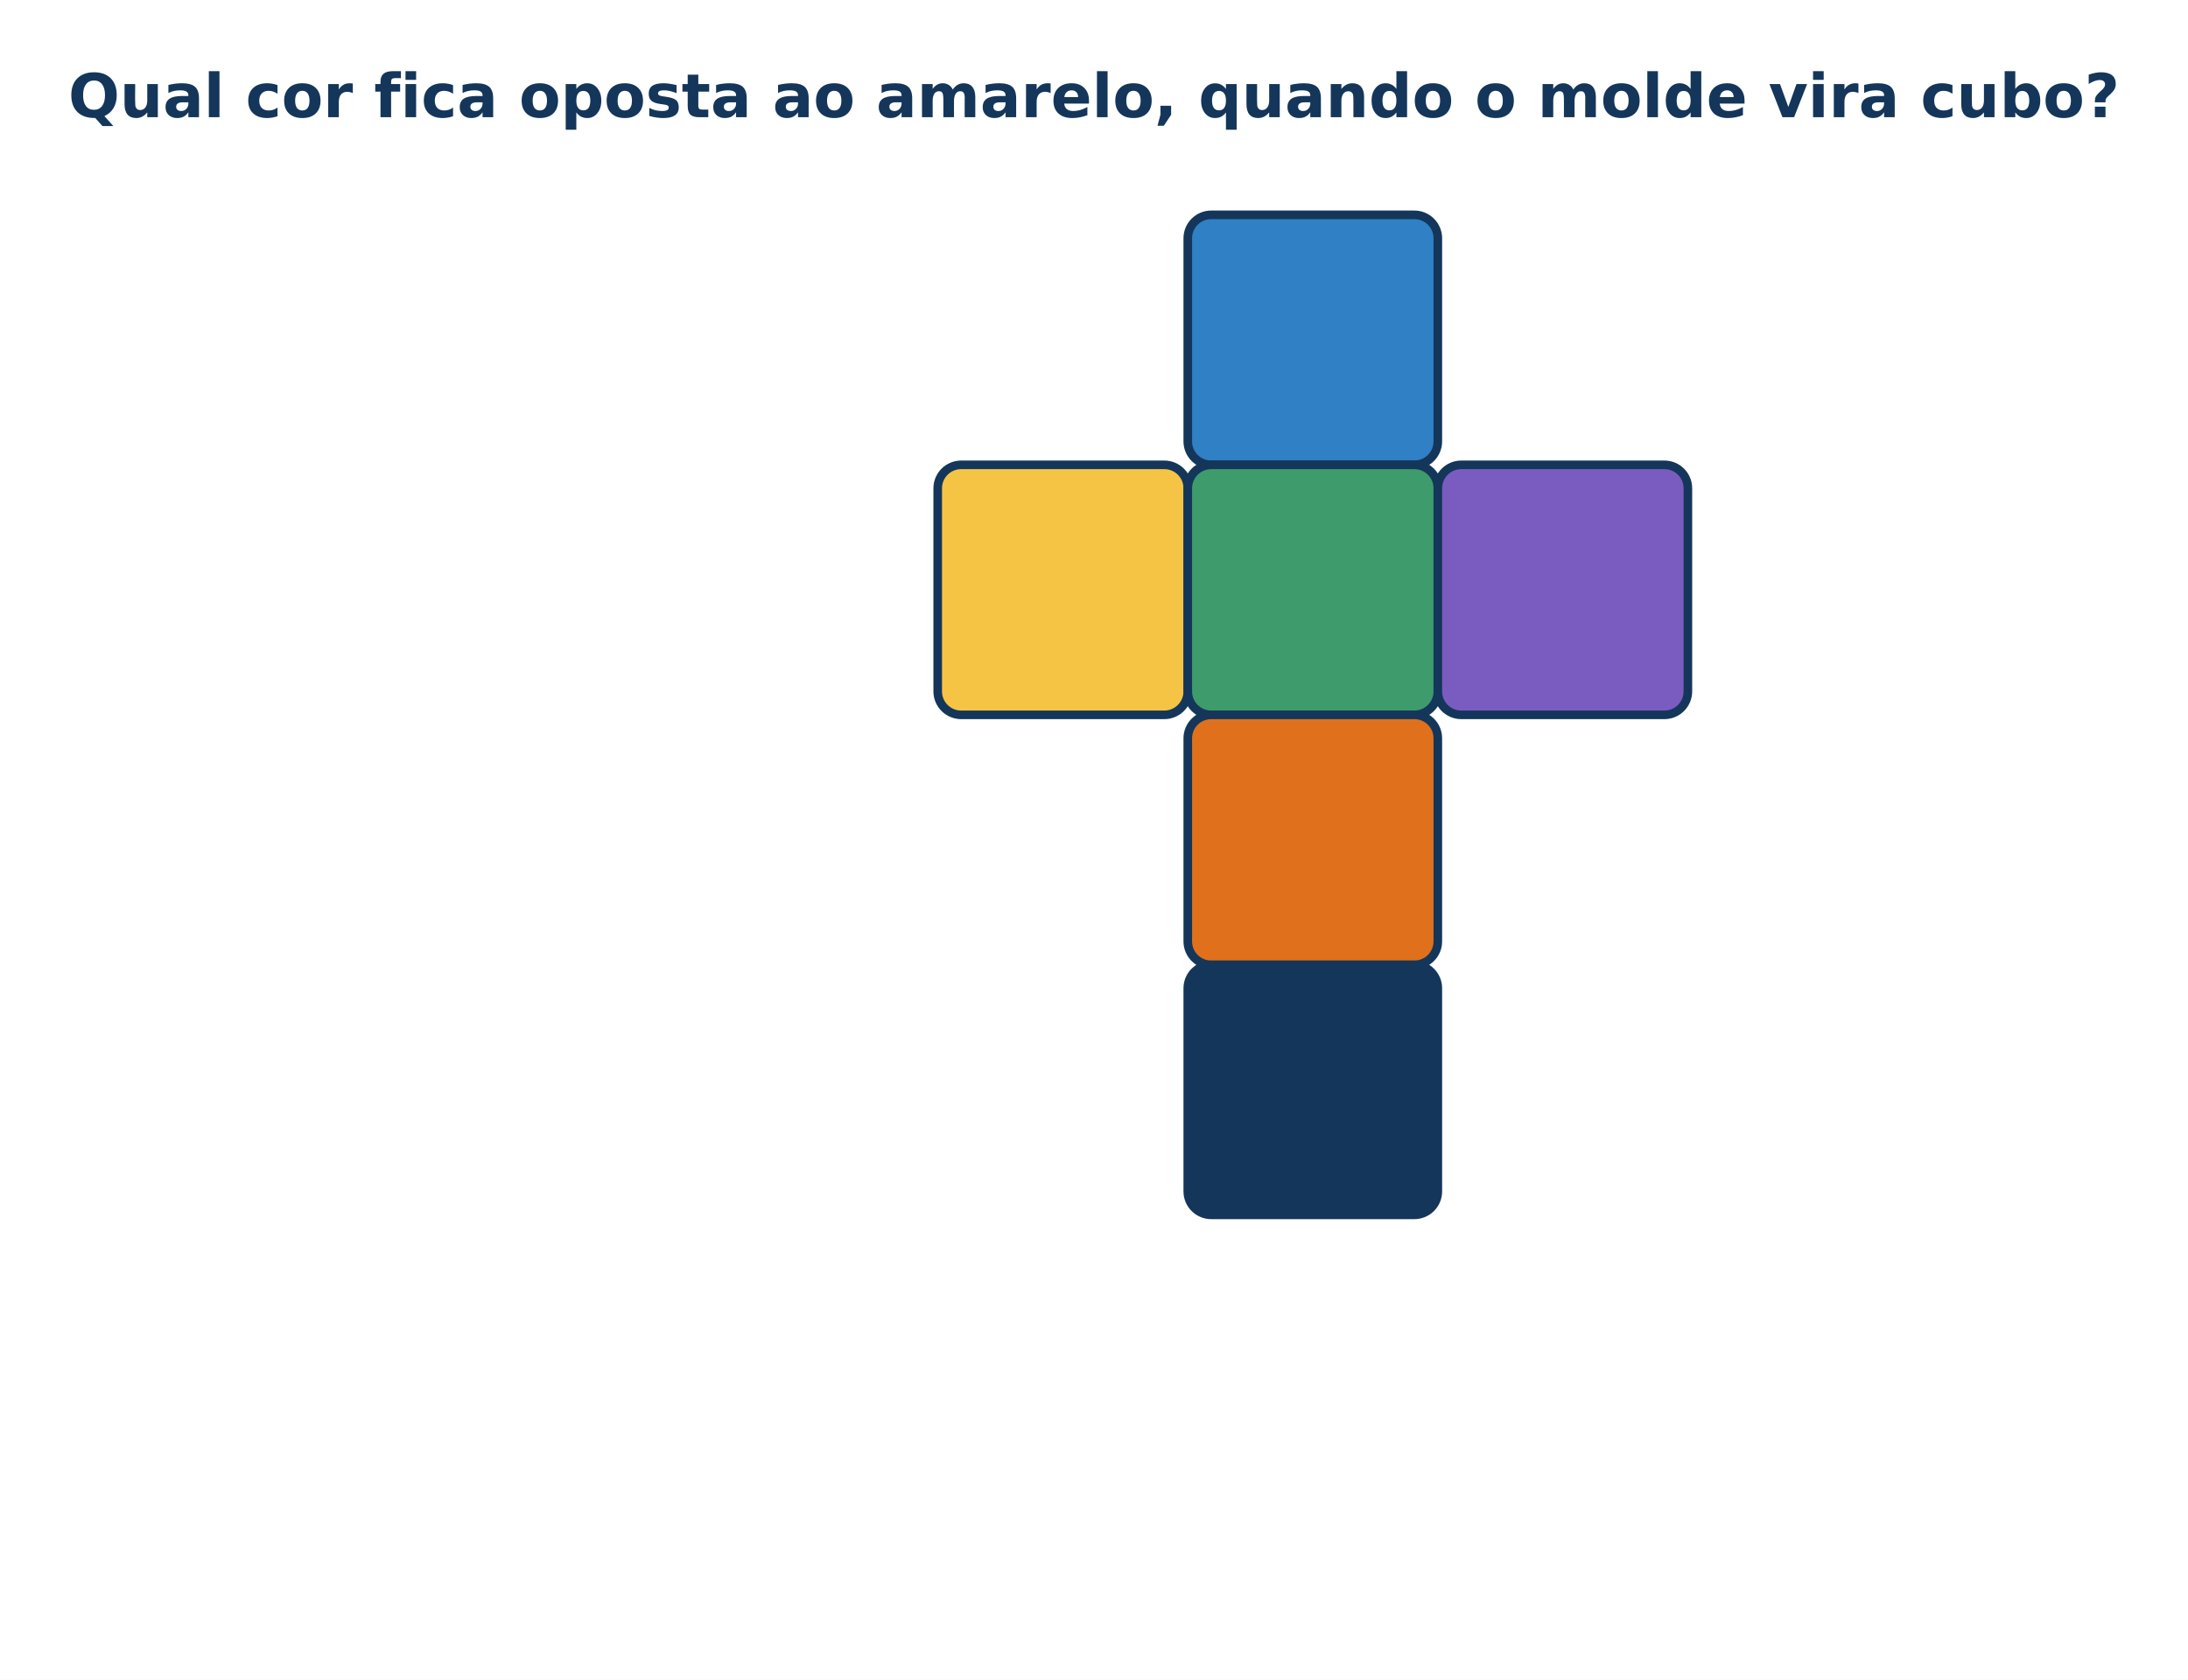
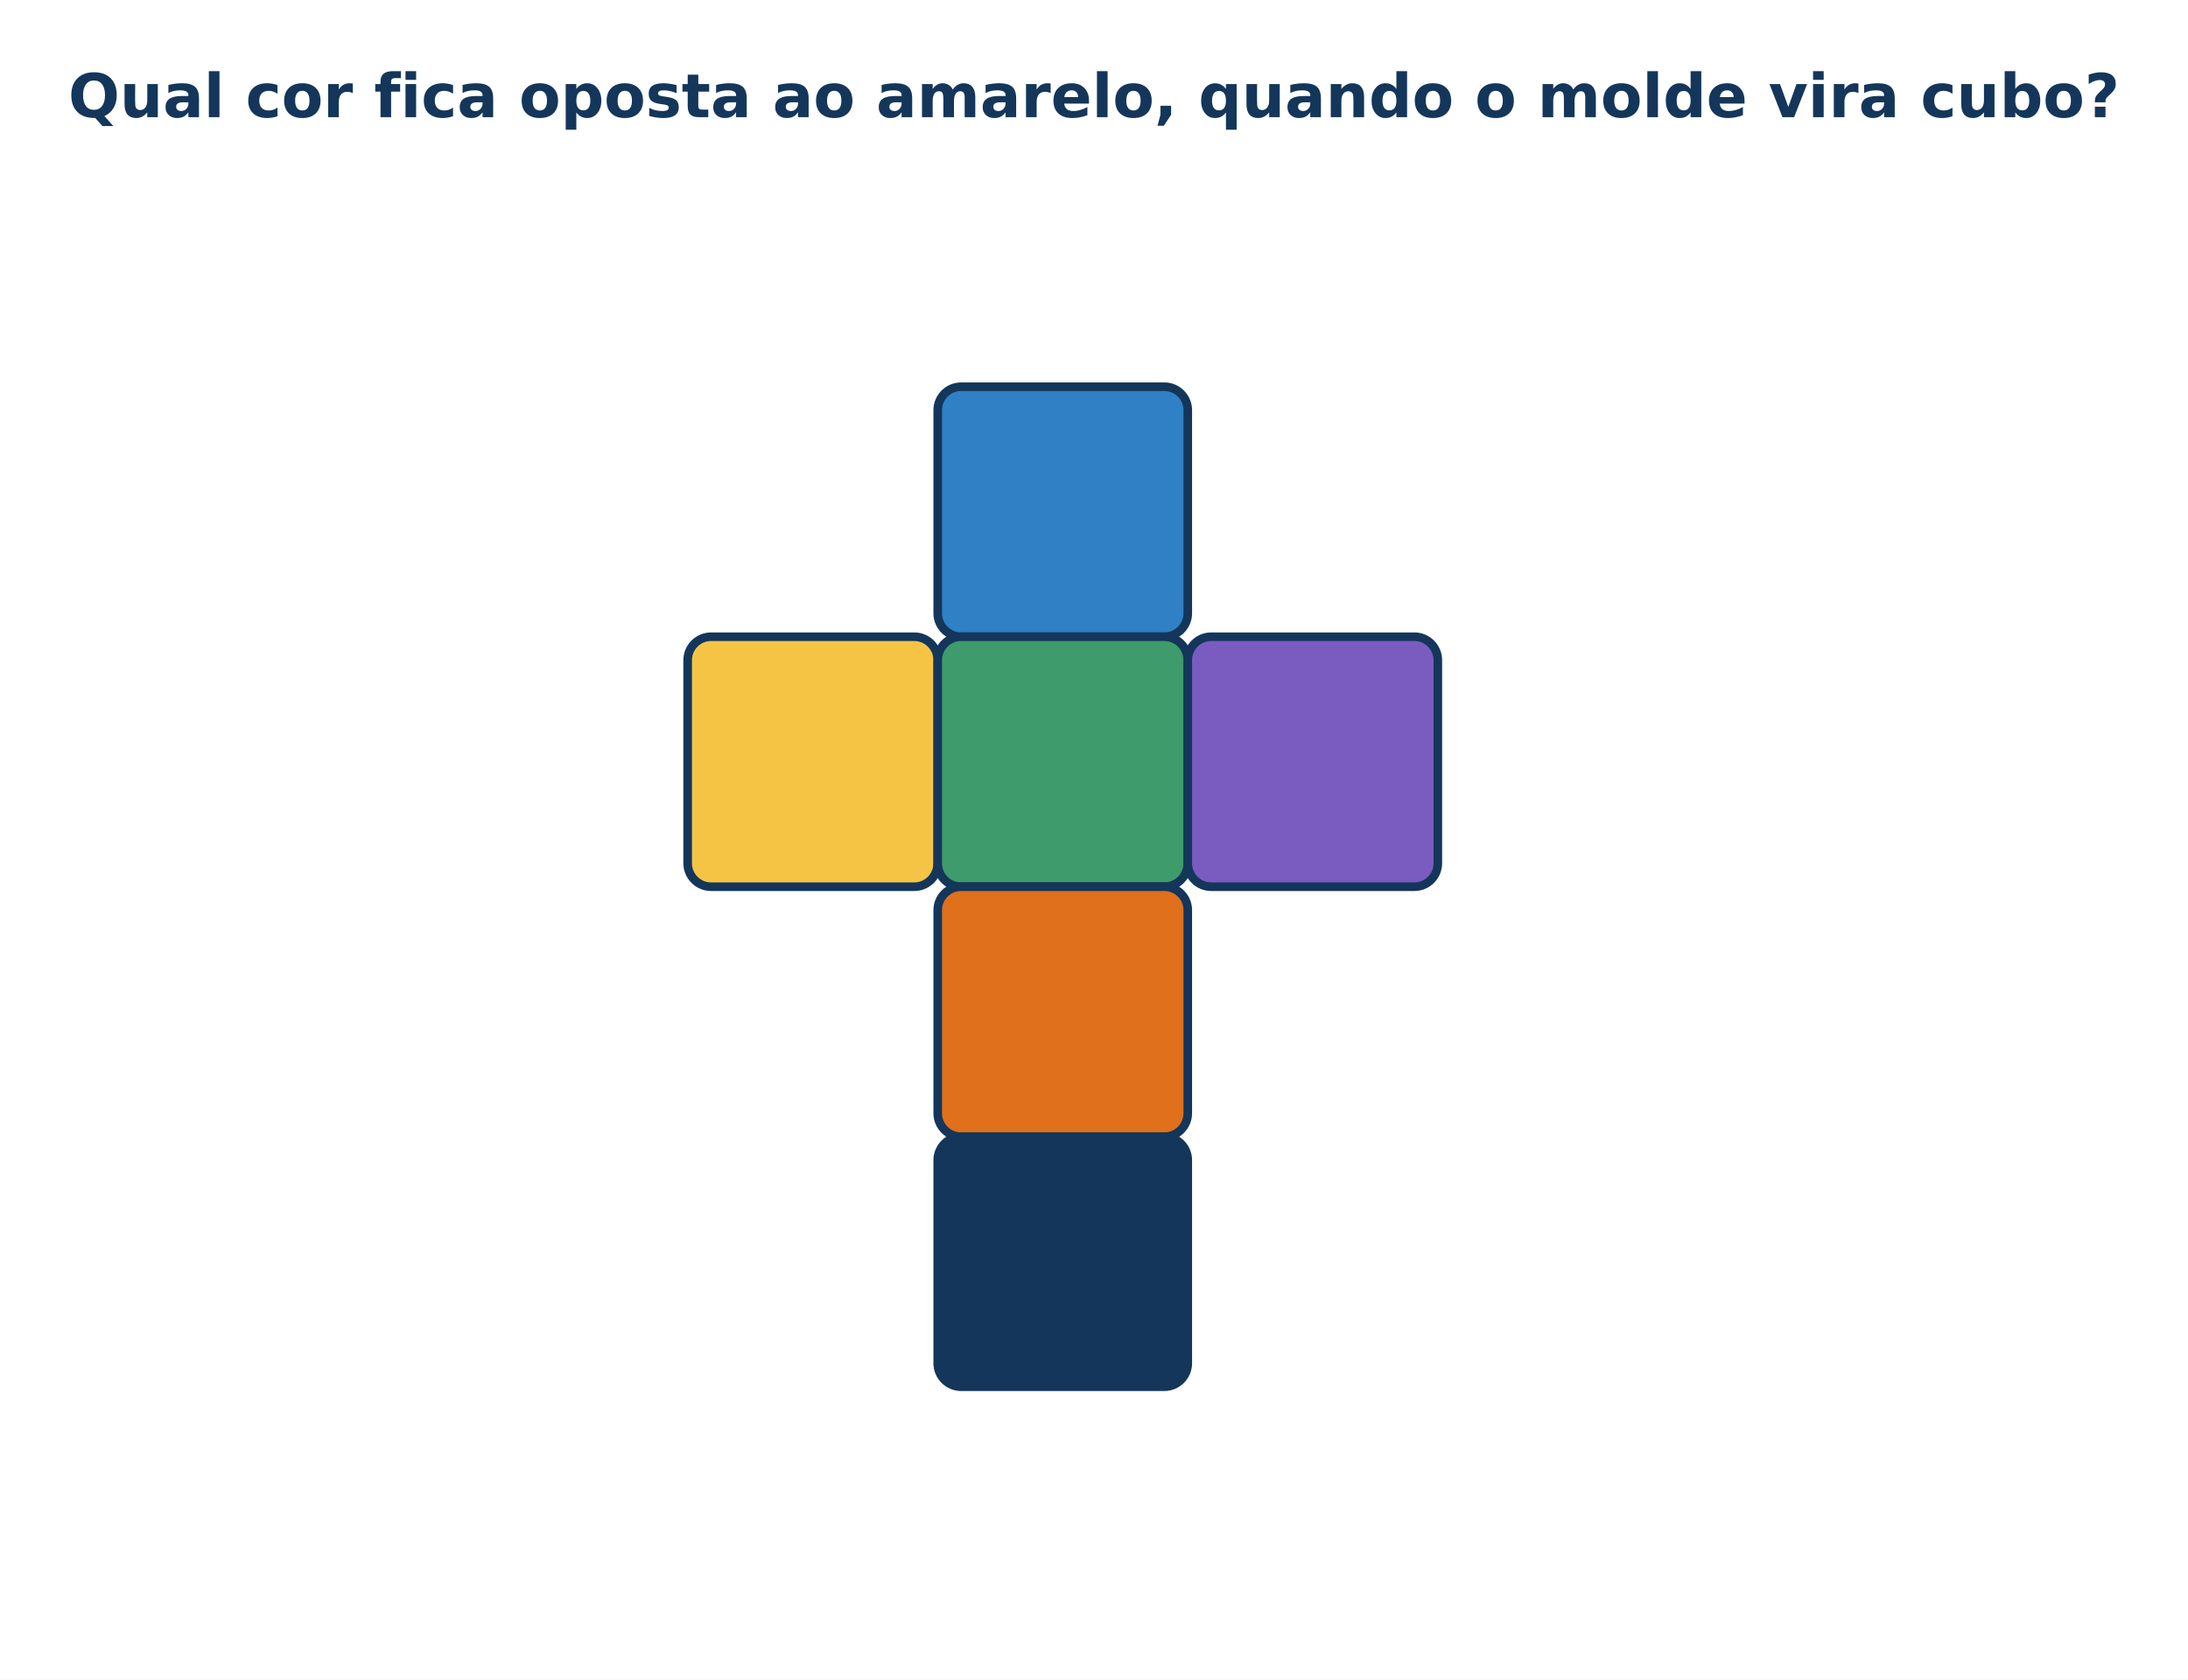
- <svg xmlns="http://www.w3.org/2000/svg" viewBox="0 0 560 430">
-   <rect width="560" height="430" fill="white" />
-   <text x="280.0" y="30.0" font-family="DejaVu Sans" font-size="15.5" font-weight="bold" fill="#14365A" text-anchor="middle">Qual cor fica oposta ao amarelo, quando o molde vira cubo?</text>
-   <rect x="304.0" y="55.0" width="64.0" height="64.0" rx="6" fill="#2F80C4" stroke="#14365A" stroke-width="2.2" />
-   <rect x="240.0" y="119.0" width="64.0" height="64.0" rx="6" fill="#F6C445" stroke="#14365A" stroke-width="2.2" />
-   <rect x="304.0" y="119.0" width="64.0" height="64.0" rx="6" fill="#3E9B6B" stroke="#14365A" stroke-width="2.2" />
-   <rect x="368.0" y="119.0" width="64.0" height="64.0" rx="6" fill="#7A5CC0" stroke="#14365A" stroke-width="2.2" />
-   <rect x="304.0" y="183.0" width="64.0" height="64.0" rx="6" fill="#E0701B" stroke="#14365A" stroke-width="2.2" />
-   <rect x="304.0" y="247.0" width="64.0" height="64.0" rx="6" fill="#14365A" stroke="#14365A" stroke-width="2.2" />
+ <svg xmlns="http://www.w3.org/2000/svg" viewBox="0 0 560 430" version="1.1" id="svg7">
+   <defs id="defs7" />
+   <rect width="560" height="430" fill="white" id="rect1" />
+   <text x="280.0" y="30.0" font-family="DejaVu Sans" font-size="15.5" font-weight="bold" fill="#14365A" text-anchor="middle" id="text1">Qual cor fica oposta ao amarelo, quando o molde vira cubo?</text>
+   <rect x="240" y="99" width="64" height="64" rx="6" fill="#2f80c4" stroke="#14365a" stroke-width="2.2" id="rect2" />
+   <rect x="176" y="163" width="64" height="64" rx="6" fill="#f6c445" stroke="#14365a" stroke-width="2.2" id="rect3" />
+   <rect x="240" y="163" width="64" height="64" rx="6" fill="#3e9b6b" stroke="#14365a" stroke-width="2.2" id="rect4" />
+   <rect x="304" y="163" width="64" height="64" rx="6" fill="#7a5cc0" stroke="#14365a" stroke-width="2.2" id="rect5" />
+   <rect x="240" y="227" width="64" height="64" rx="6" fill="#e0701b" stroke="#14365a" stroke-width="2.2" id="rect6" />
+   <rect x="240" y="291" width="64" height="64" rx="6" fill="#14365a" stroke="#14365a" stroke-width="2.2" id="rect7" />
</svg>
